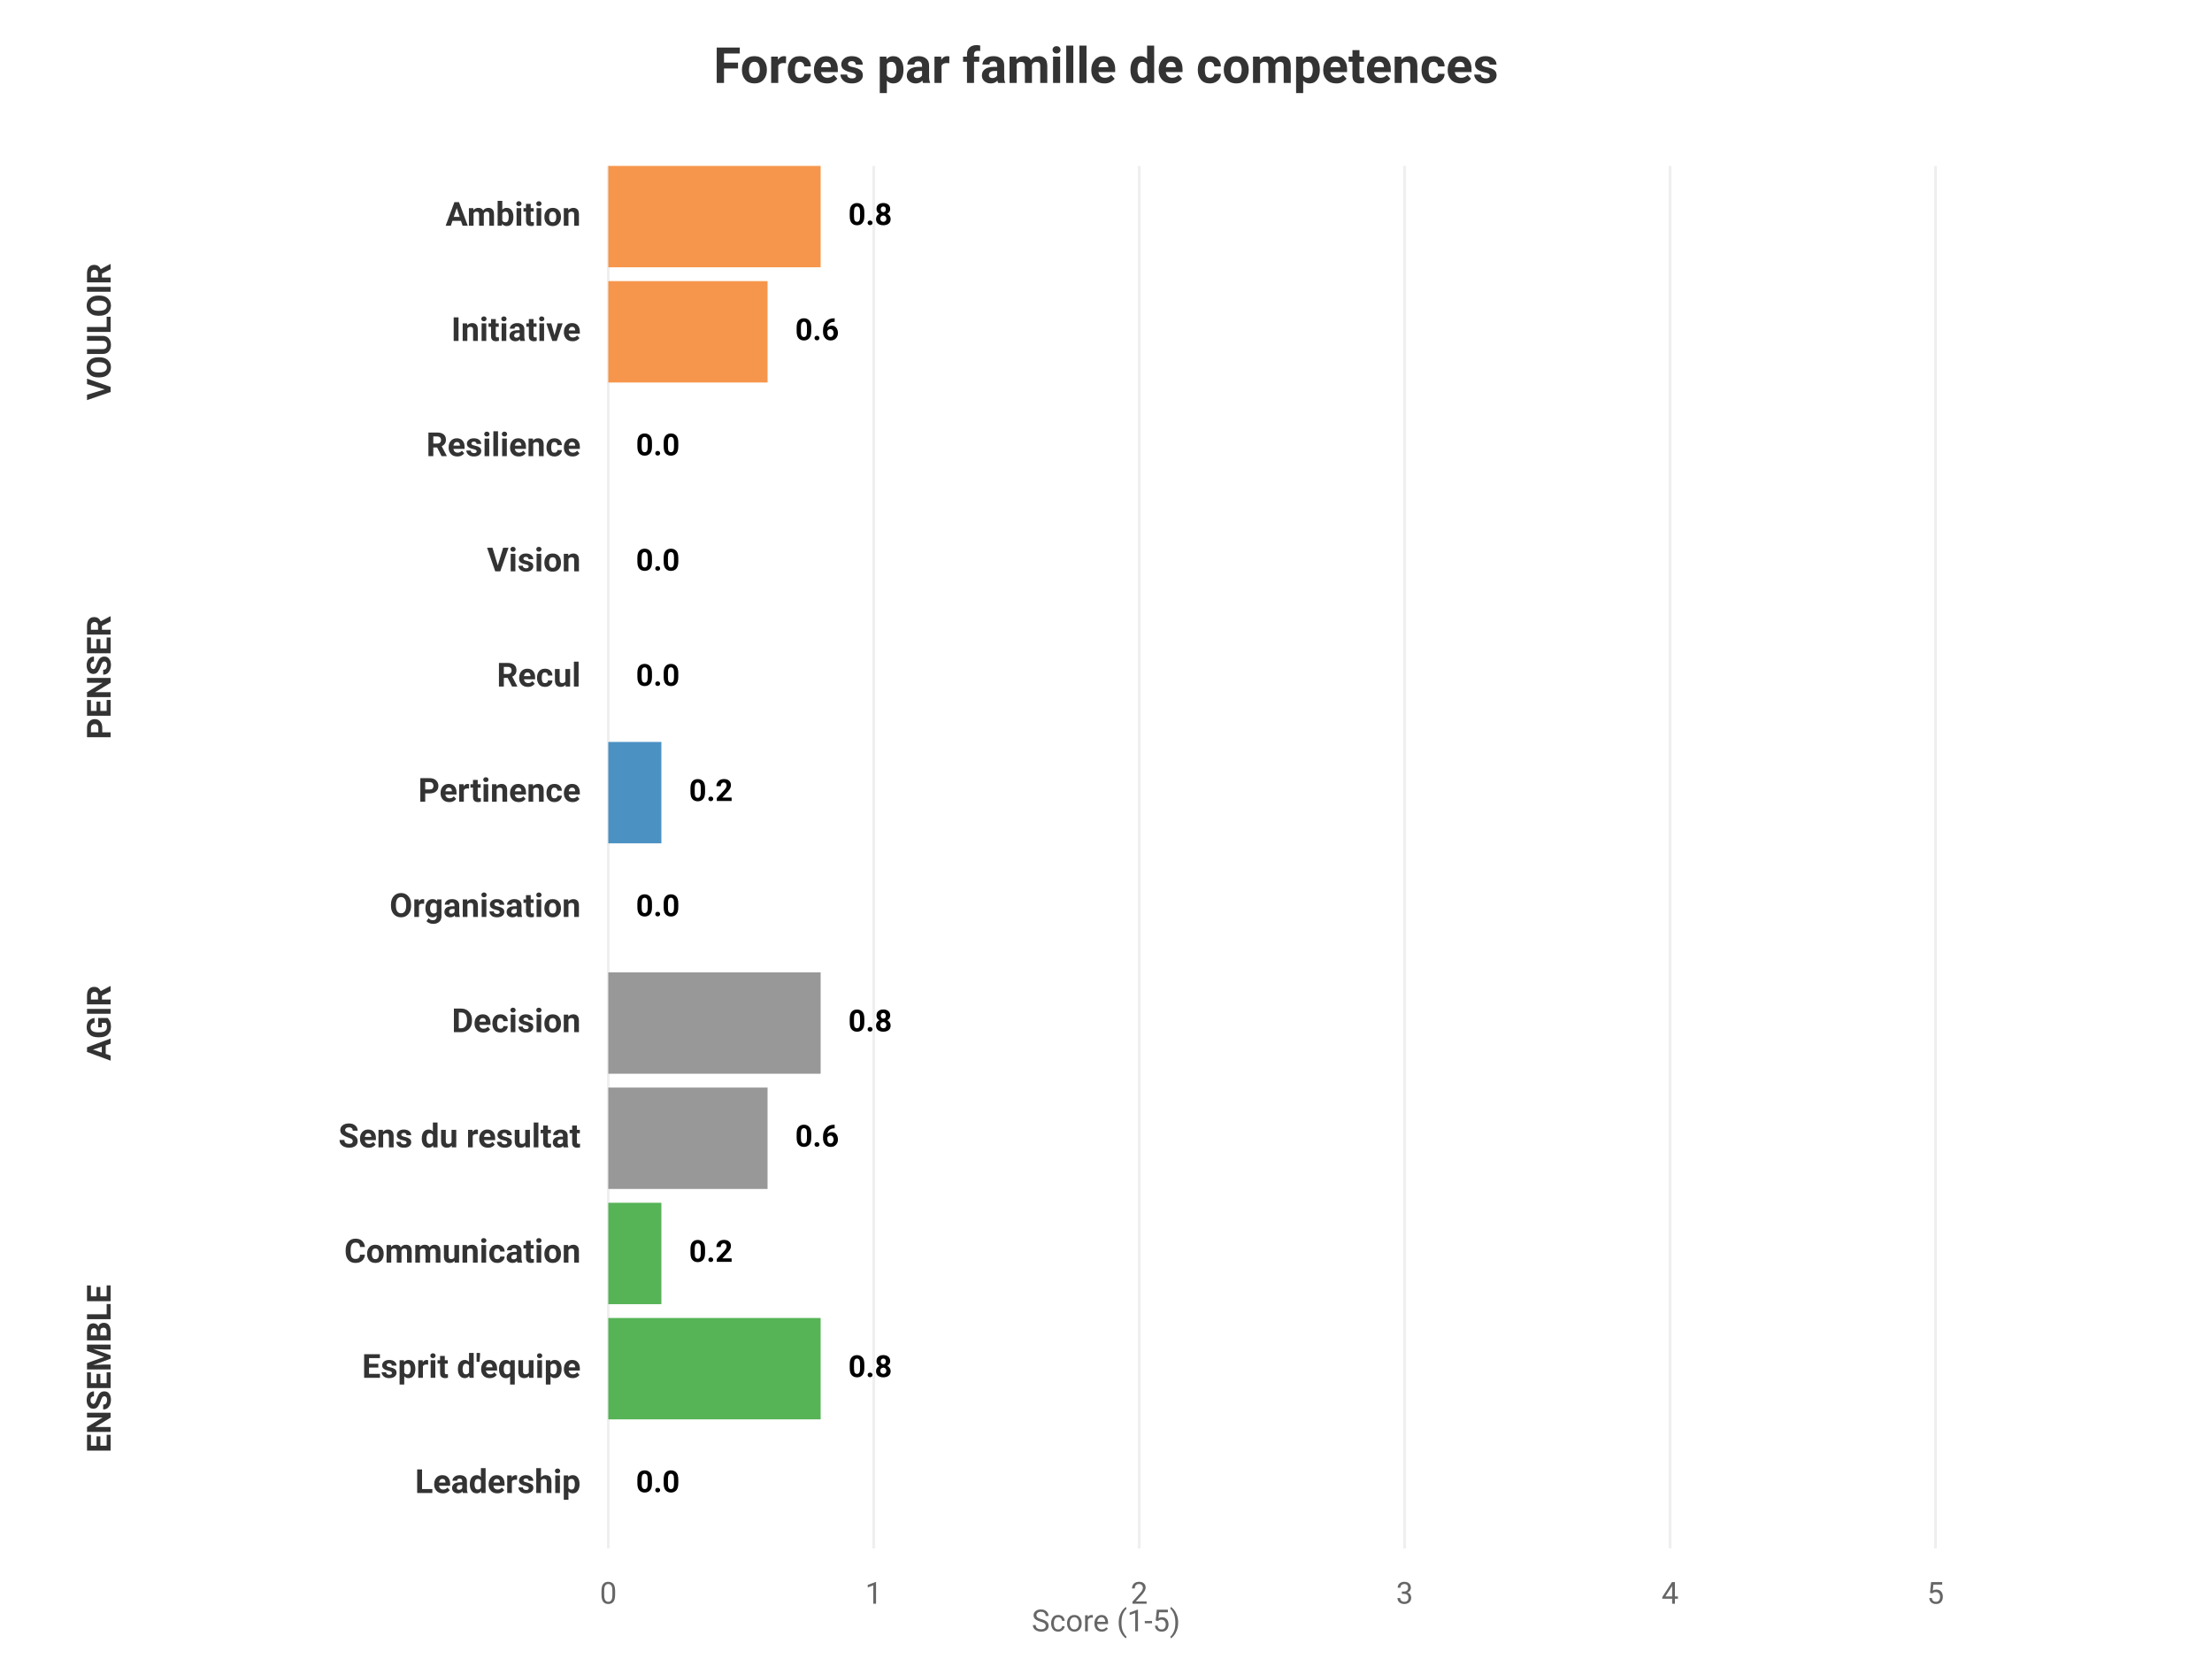
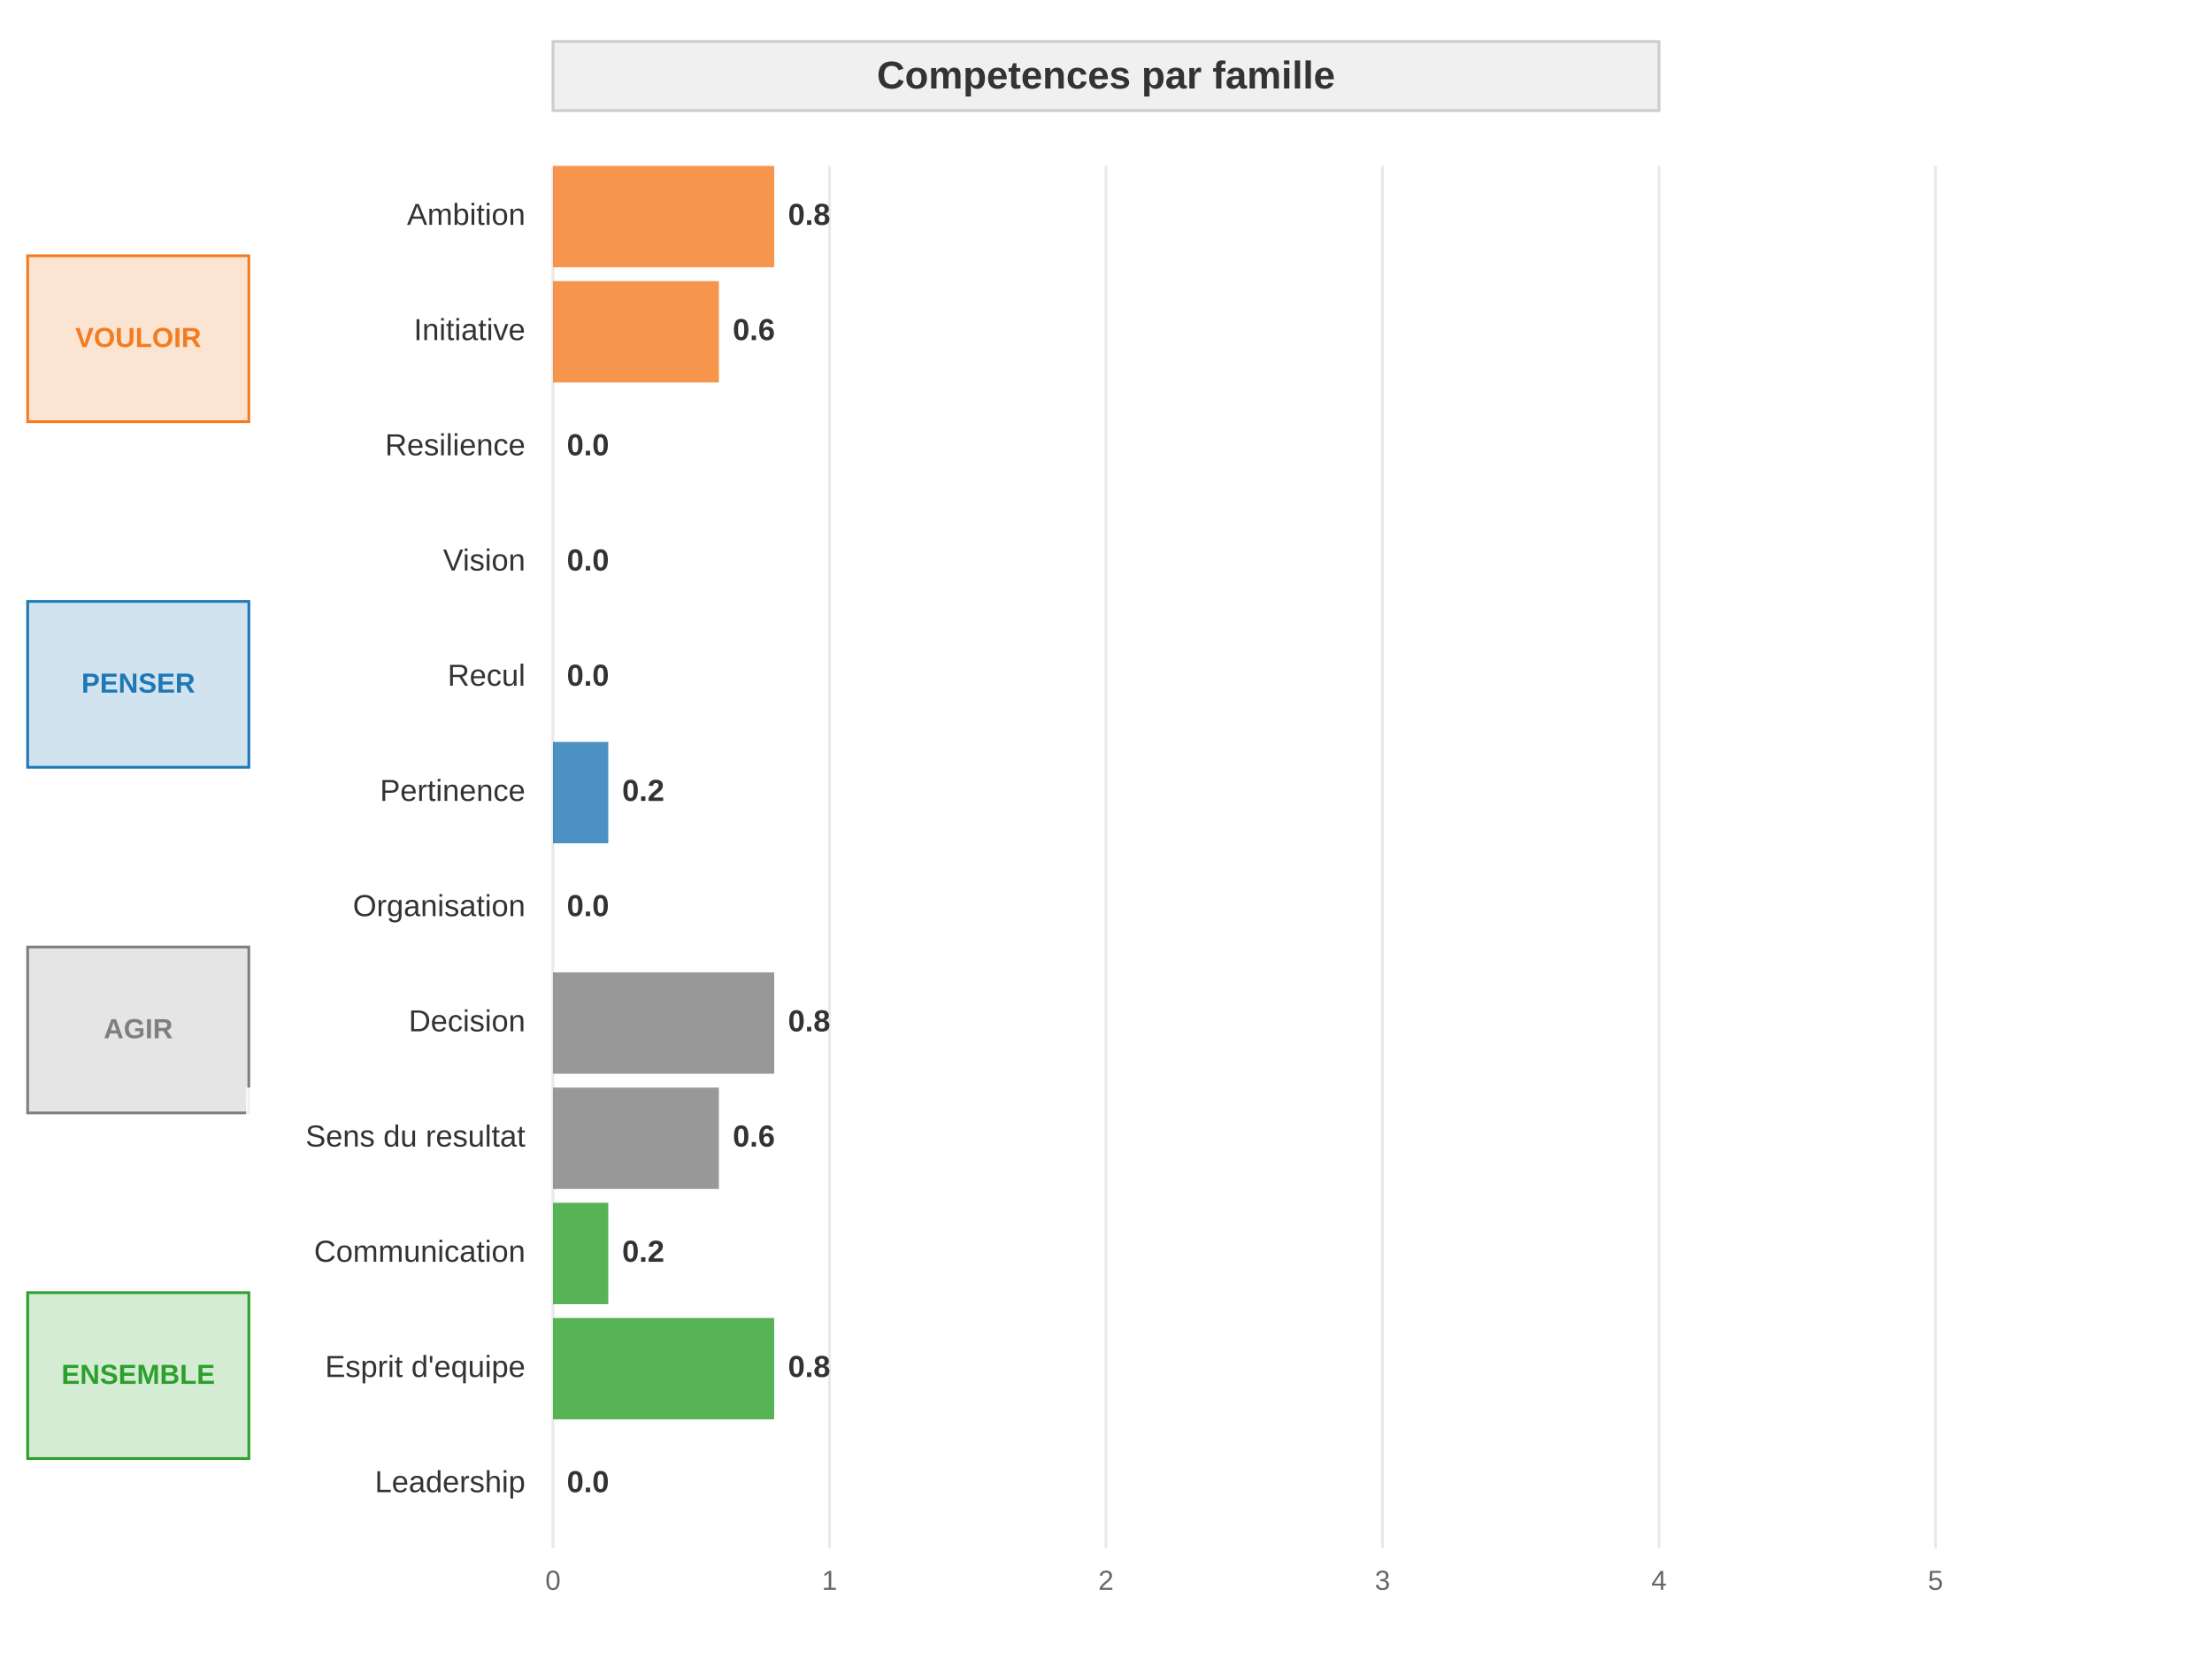
<svg xmlns="http://www.w3.org/2000/svg" width="800" height="600" viewBox="0 0 800 600">
-   <defs>
-     <style>
-         
-           .chart-title { font-family: -apple-system, BlinkMacSystemFont, "Segoe UI", Roboto, "Helvetica Neue", Arial, sans-serif; font-size: 18px; font-weight: bold; fill: #333; }
-           .chart-label { font-family: -apple-system, BlinkMacSystemFont, "Segoe UI", Roboto, "Helvetica Neue", Arial, sans-serif; font-size: 12px; font-weight: bold; fill: #333; }
-           .chart-value { font-family: -apple-system, BlinkMacSystemFont, "Segoe UI", Roboto, "Helvetica Neue", Arial, sans-serif; font-size: 11px; font-weight: bold; fill: #000; }
-           .chart-axis { font-family: -apple-system, BlinkMacSystemFont, "Segoe UI", Roboto, "Helvetica Neue", Arial, sans-serif; font-size: 11px; fill: #666; }
-         
-       </style>
-   </defs>
  <rect width="800" height="600" fill="white" />
-   <text x="400" y="30" text-anchor="middle" class="chart-title">Forces par famille de competences</text>
-   <line x1="220" y1="60" x2="220" y2="560" stroke="#e0e0e0" stroke-width="1" opacity="0.5" />
-   <text x="220" y="580" text-anchor="middle" class="chart-axis">0</text>
-   <line x1="316" y1="60" x2="316" y2="560" stroke="#e0e0e0" stroke-width="1" opacity="0.5" />
-   <text x="316" y="580" text-anchor="middle" class="chart-axis">1</text>
-   <line x1="412" y1="60" x2="412" y2="560" stroke="#e0e0e0" stroke-width="1" opacity="0.5" />
-   <text x="412" y="580" text-anchor="middle" class="chart-axis">2</text>
-   <line x1="508" y1="60" x2="508" y2="560" stroke="#e0e0e0" stroke-width="1" opacity="0.5" />
-   <text x="508" y="580" text-anchor="middle" class="chart-axis">3</text>
-   <line x1="604" y1="60" x2="604" y2="560" stroke="#e0e0e0" stroke-width="1" opacity="0.5" />
-   <text x="604" y="580" text-anchor="middle" class="chart-axis">4</text>
-   <line x1="700" y1="60" x2="700" y2="560" stroke="#e0e0e0" stroke-width="1" opacity="0.5" />
-   <text x="700" y="580" text-anchor="middle" class="chart-axis">5</text>
-   <text x="40" y="120" text-anchor="middle" class="chart-label" fill="#f47c20" transform="rotate(-90, 40, 120)">VOULOIR</text>
-   <rect x="220" y="60" width="76.8" height="36.667" fill="#f47c20" fill-opacity="0.8" />
-   <text x="210" y="78.333" text-anchor="end" dominant-baseline="middle" class="chart-label">Ambition</text>
-   <text x="306.8" y="78.333" text-anchor="start" dominant-baseline="middle" class="chart-value">0.8</text>
-   <rect x="220" y="101.667" width="57.6" height="36.667" fill="#f47c20" fill-opacity="0.8" />
-   <text x="210" y="120" text-anchor="end" dominant-baseline="middle" class="chart-label">Initiative</text>
-   <text x="287.6" y="120" text-anchor="start" dominant-baseline="middle" class="chart-value">0.6</text>
-   <rect x="220" y="143.333" width="0" height="36.667" fill="#f47c20" fill-opacity="0.8" />
-   <text x="210" y="161.667" text-anchor="end" dominant-baseline="middle" class="chart-label">Resilience</text>
-   <text x="230" y="161.667" text-anchor="start" dominant-baseline="middle" class="chart-value">0.0</text>
-   <text x="40" y="245" text-anchor="middle" class="chart-label" fill="#1f77b4" transform="rotate(-90, 40, 245)">PENSER</text>
-   <rect x="220" y="185" width="0" height="36.667" fill="#1f77b4" fill-opacity="0.8" />
-   <text x="210" y="203.333" text-anchor="end" dominant-baseline="middle" class="chart-label">Vision</text>
-   <text x="230" y="203.333" text-anchor="start" dominant-baseline="middle" class="chart-value">0.0</text>
-   <rect x="220" y="226.667" width="0" height="36.667" fill="#1f77b4" fill-opacity="0.8" />
-   <text x="210" y="245" text-anchor="end" dominant-baseline="middle" class="chart-label">Recul</text>
-   <text x="230" y="245" text-anchor="start" dominant-baseline="middle" class="chart-value">0.0</text>
-   <rect x="220" y="268.333" width="19.2" height="36.667" fill="#1f77b4" fill-opacity="0.8" />
-   <text x="210" y="286.667" text-anchor="end" dominant-baseline="middle" class="chart-label">Pertinence</text>
-   <text x="249.2" y="286.667" text-anchor="start" dominant-baseline="middle" class="chart-value">0.2</text>
-   <text x="40" y="370" text-anchor="middle" class="chart-label" fill="#7f7f7f" transform="rotate(-90, 40, 370)">AGIR</text>
-   <rect x="220" y="310" width="0" height="36.667" fill="#7f7f7f" fill-opacity="0.8" />
-   <text x="210" y="328.333" text-anchor="end" dominant-baseline="middle" class="chart-label">Organisation</text>
-   <text x="230" y="328.333" text-anchor="start" dominant-baseline="middle" class="chart-value">0.0</text>
-   <rect x="220" y="351.667" width="76.8" height="36.667" fill="#7f7f7f" fill-opacity="0.8" />
-   <text x="210" y="370" text-anchor="end" dominant-baseline="middle" class="chart-label">Decision</text>
-   <text x="306.8" y="370" text-anchor="start" dominant-baseline="middle" class="chart-value">0.8</text>
-   <rect x="220" y="393.333" width="57.6" height="36.667" fill="#7f7f7f" fill-opacity="0.8" />
-   <text x="210" y="411.667" text-anchor="end" dominant-baseline="middle" class="chart-label">Sens du resultat</text>
-   <text x="287.6" y="411.667" text-anchor="start" dominant-baseline="middle" class="chart-value">0.6</text>
-   <text x="40" y="495" text-anchor="middle" class="chart-label" fill="#2ca02c" transform="rotate(-90, 40, 495)">ENSEMBLE</text>
-   <rect x="220" y="435" width="19.2" height="36.667" fill="#2ca02c" fill-opacity="0.8" />
-   <text x="210" y="453.333" text-anchor="end" dominant-baseline="middle" class="chart-label">Communication</text>
-   <text x="249.2" y="453.333" text-anchor="start" dominant-baseline="middle" class="chart-value">0.2</text>
-   <rect x="220" y="476.667" width="76.8" height="36.667" fill="#2ca02c" fill-opacity="0.8" />
-   <text x="210" y="495" text-anchor="end" dominant-baseline="middle" class="chart-label">Esprit d'equipe</text>
-   <text x="306.8" y="495" text-anchor="start" dominant-baseline="middle" class="chart-value">0.8</text>
-   <rect x="220" y="518.333" width="0" height="36.667" fill="#2ca02c" fill-opacity="0.8" />
-   <text x="210" y="536.667" text-anchor="end" dominant-baseline="middle" class="chart-label">Leadership</text>
-   <text x="230" y="536.667" text-anchor="start" dominant-baseline="middle" class="chart-value">0.0</text>
-   <text x="400" y="590" text-anchor="middle" class="chart-axis">Score (1-5)</text>
+   <rect x="200" y="15" width="400" height="25" fill="#f0f0f0" stroke="#ccc" />
+   <text x="400" y="32" text-anchor="middle" font-family="Arial" font-size="14" font-weight="bold" fill="#333">Competences par famille</text>
+   <line x1="200" y1="60" x2="200" y2="560" stroke="#e0e0e0" stroke-width="1" opacity="0.7" />
+   <text x="200" y="575" text-anchor="middle" font-family="Arial" font-size="10" fill="#666">0</text>
+   <line x1="300" y1="60" x2="300" y2="560" stroke="#e0e0e0" stroke-width="1" opacity="0.7" />
+   <text x="300" y="575" text-anchor="middle" font-family="Arial" font-size="10" fill="#666">1</text>
+   <line x1="400" y1="60" x2="400" y2="560" stroke="#e0e0e0" stroke-width="1" opacity="0.7" />
+   <text x="400" y="575" text-anchor="middle" font-family="Arial" font-size="10" fill="#666">2</text>
+   <line x1="500" y1="60" x2="500" y2="560" stroke="#e0e0e0" stroke-width="1" opacity="0.7" />
+   <text x="500" y="575" text-anchor="middle" font-family="Arial" font-size="10" fill="#666">3</text>
+   <line x1="600" y1="60" x2="600" y2="560" stroke="#e0e0e0" stroke-width="1" opacity="0.7" />
+   <text x="600" y="575" text-anchor="middle" font-family="Arial" font-size="10" fill="#666">4</text>
+   <line x1="700" y1="60" x2="700" y2="560" stroke="#e0e0e0" stroke-width="1" opacity="0.7" />
+   <text x="700" y="575" text-anchor="middle" font-family="Arial" font-size="10" fill="#666">5</text>
+   <rect x="10" y="92.5" width="80" height="60" fill="#f47c20" fill-opacity="0.2" stroke="#f47c20" />
+   <text x="50" y="125.5" text-anchor="middle" font-family="Arial" font-size="10" font-weight="bold" fill="#f47c20">VOULOIR</text>
+   <rect x="200" y="60" width="80" height="36.667" fill="#f47c20" fill-opacity="0.8" />
+   <rect x="137" y="60" width="58" height="36.667" fill="white" fill-opacity="0.9" />
+   <text x="190" y="81.333" text-anchor="end" font-family="Arial" font-size="11" fill="#333">Ambition</text>
+   <text x="285" y="81.333" text-anchor="start" font-family="Arial" font-size="11" font-weight="bold" fill="#333">0.8</text>
+   <rect x="200" y="101.667" width="60" height="36.667" fill="#f47c20" fill-opacity="0.8" />
+   <rect x="125" y="101.667" width="70" height="36.667" fill="white" fill-opacity="0.9" />
+   <text x="190" y="123" text-anchor="end" font-family="Arial" font-size="11" fill="#333">Initiative</text>
+   <text x="265" y="123" text-anchor="start" font-family="Arial" font-size="11" font-weight="bold" fill="#333">0.6</text>
+   <rect x="200" y="143.333" width="0" height="36.667" fill="#f47c20" fill-opacity="0.8" />
+   <rect x="125" y="143.333" width="70" height="36.667" fill="white" fill-opacity="0.9" />
+   <text x="190" y="164.667" text-anchor="end" font-family="Arial" font-size="11" fill="#333">Resilience</text>
+   <text x="205" y="164.667" text-anchor="start" font-family="Arial" font-size="11" font-weight="bold" fill="#333">0.0</text>
+   <rect x="10" y="217.5" width="80" height="60" fill="#1f77b4" fill-opacity="0.2" stroke="#1f77b4" />
+   <text x="50" y="250.5" text-anchor="middle" font-family="Arial" font-size="10" font-weight="bold" fill="#1f77b4">PENSER</text>
+   <rect x="200" y="185" width="0" height="36.667" fill="#1f77b4" fill-opacity="0.8" />
+   <rect x="149" y="185" width="46" height="36.667" fill="white" fill-opacity="0.9" />
+   <text x="190" y="206.333" text-anchor="end" font-family="Arial" font-size="11" fill="#333">Vision</text>
+   <text x="205" y="206.333" text-anchor="start" font-family="Arial" font-size="11" font-weight="bold" fill="#333">0.0</text>
+   <rect x="200" y="226.667" width="0" height="36.667" fill="#1f77b4" fill-opacity="0.8" />
+   <rect x="155" y="226.667" width="40" height="36.667" fill="white" fill-opacity="0.9" />
+   <text x="190" y="248" text-anchor="end" font-family="Arial" font-size="11" fill="#333">Recul</text>
+   <text x="205" y="248" text-anchor="start" font-family="Arial" font-size="11" font-weight="bold" fill="#333">0.0</text>
+   <rect x="200" y="268.333" width="20" height="36.667" fill="#1f77b4" fill-opacity="0.8" />
+   <rect x="125" y="268.333" width="70" height="36.667" fill="white" fill-opacity="0.9" />
+   <text x="190" y="289.667" text-anchor="end" font-family="Arial" font-size="11" fill="#333">Pertinence</text>
+   <text x="225" y="289.667" text-anchor="start" font-family="Arial" font-size="11" font-weight="bold" fill="#333">0.2</text>
+   <rect x="10" y="342.5" width="80" height="60" fill="#7f7f7f" fill-opacity="0.2" stroke="#7f7f7f" />
+   <text x="50" y="375.5" text-anchor="middle" font-family="Arial" font-size="10" font-weight="bold" fill="#7f7f7f">AGIR</text>
+   <rect x="200" y="310" width="0" height="36.667" fill="#7f7f7f" fill-opacity="0.8" />
+   <rect x="113" y="310" width="82" height="36.667" fill="white" fill-opacity="0.9" />
+   <text x="190" y="331.333" text-anchor="end" font-family="Arial" font-size="11" fill="#333">Organisation</text>
+   <text x="205" y="331.333" text-anchor="start" font-family="Arial" font-size="11" font-weight="bold" fill="#333">0.0</text>
+   <rect x="200" y="351.667" width="80" height="36.667" fill="#7f7f7f" fill-opacity="0.8" />
+   <rect x="137" y="351.667" width="58" height="36.667" fill="white" fill-opacity="0.9" />
+   <text x="190" y="373" text-anchor="end" font-family="Arial" font-size="11" fill="#333">Decision</text>
+   <text x="285" y="373" text-anchor="start" font-family="Arial" font-size="11" font-weight="bold" fill="#333">0.8</text>
+   <rect x="200" y="393.333" width="60" height="36.667" fill="#7f7f7f" fill-opacity="0.8" />
+   <rect x="89" y="393.333" width="106" height="36.667" fill="white" fill-opacity="0.9" />
+   <text x="190" y="414.667" text-anchor="end" font-family="Arial" font-size="11" fill="#333">Sens du resultat</text>
+   <text x="265" y="414.667" text-anchor="start" font-family="Arial" font-size="11" font-weight="bold" fill="#333">0.6</text>
+   <rect x="10" y="467.5" width="80" height="60" fill="#2ca02c" fill-opacity="0.2" stroke="#2ca02c" />
+   <text x="50" y="500.5" text-anchor="middle" font-family="Arial" font-size="10" font-weight="bold" fill="#2ca02c">ENSEMBLE</text>
+   <rect x="200" y="435" width="20" height="36.667" fill="#2ca02c" fill-opacity="0.8" />
+   <rect x="107" y="435" width="88" height="36.667" fill="white" fill-opacity="0.9" />
+   <text x="190" y="456.333" text-anchor="end" font-family="Arial" font-size="11" fill="#333">Communication</text>
+   <text x="225" y="456.333" text-anchor="start" font-family="Arial" font-size="11" font-weight="bold" fill="#333">0.2</text>
+   <rect x="200" y="476.667" width="80" height="36.667" fill="#2ca02c" fill-opacity="0.8" />
+   <rect x="95" y="476.667" width="100" height="36.667" fill="white" fill-opacity="0.9" />
+   <text x="190" y="498" text-anchor="end" font-family="Arial" font-size="11" fill="#333">Esprit d'equipe</text>
+   <text x="285" y="498" text-anchor="start" font-family="Arial" font-size="11" font-weight="bold" fill="#333">0.8</text>
+   <rect x="200" y="518.333" width="0" height="36.667" fill="#2ca02c" fill-opacity="0.8" />
+   <rect x="125" y="518.333" width="70" height="36.667" fill="white" fill-opacity="0.9" />
+   <text x="190" y="539.667" text-anchor="end" font-family="Arial" font-size="11" fill="#333">Leadership</text>
+   <text x="205" y="539.667" text-anchor="start" font-family="Arial" font-size="11" font-weight="bold" fill="#333">0.0</text>
</svg>
